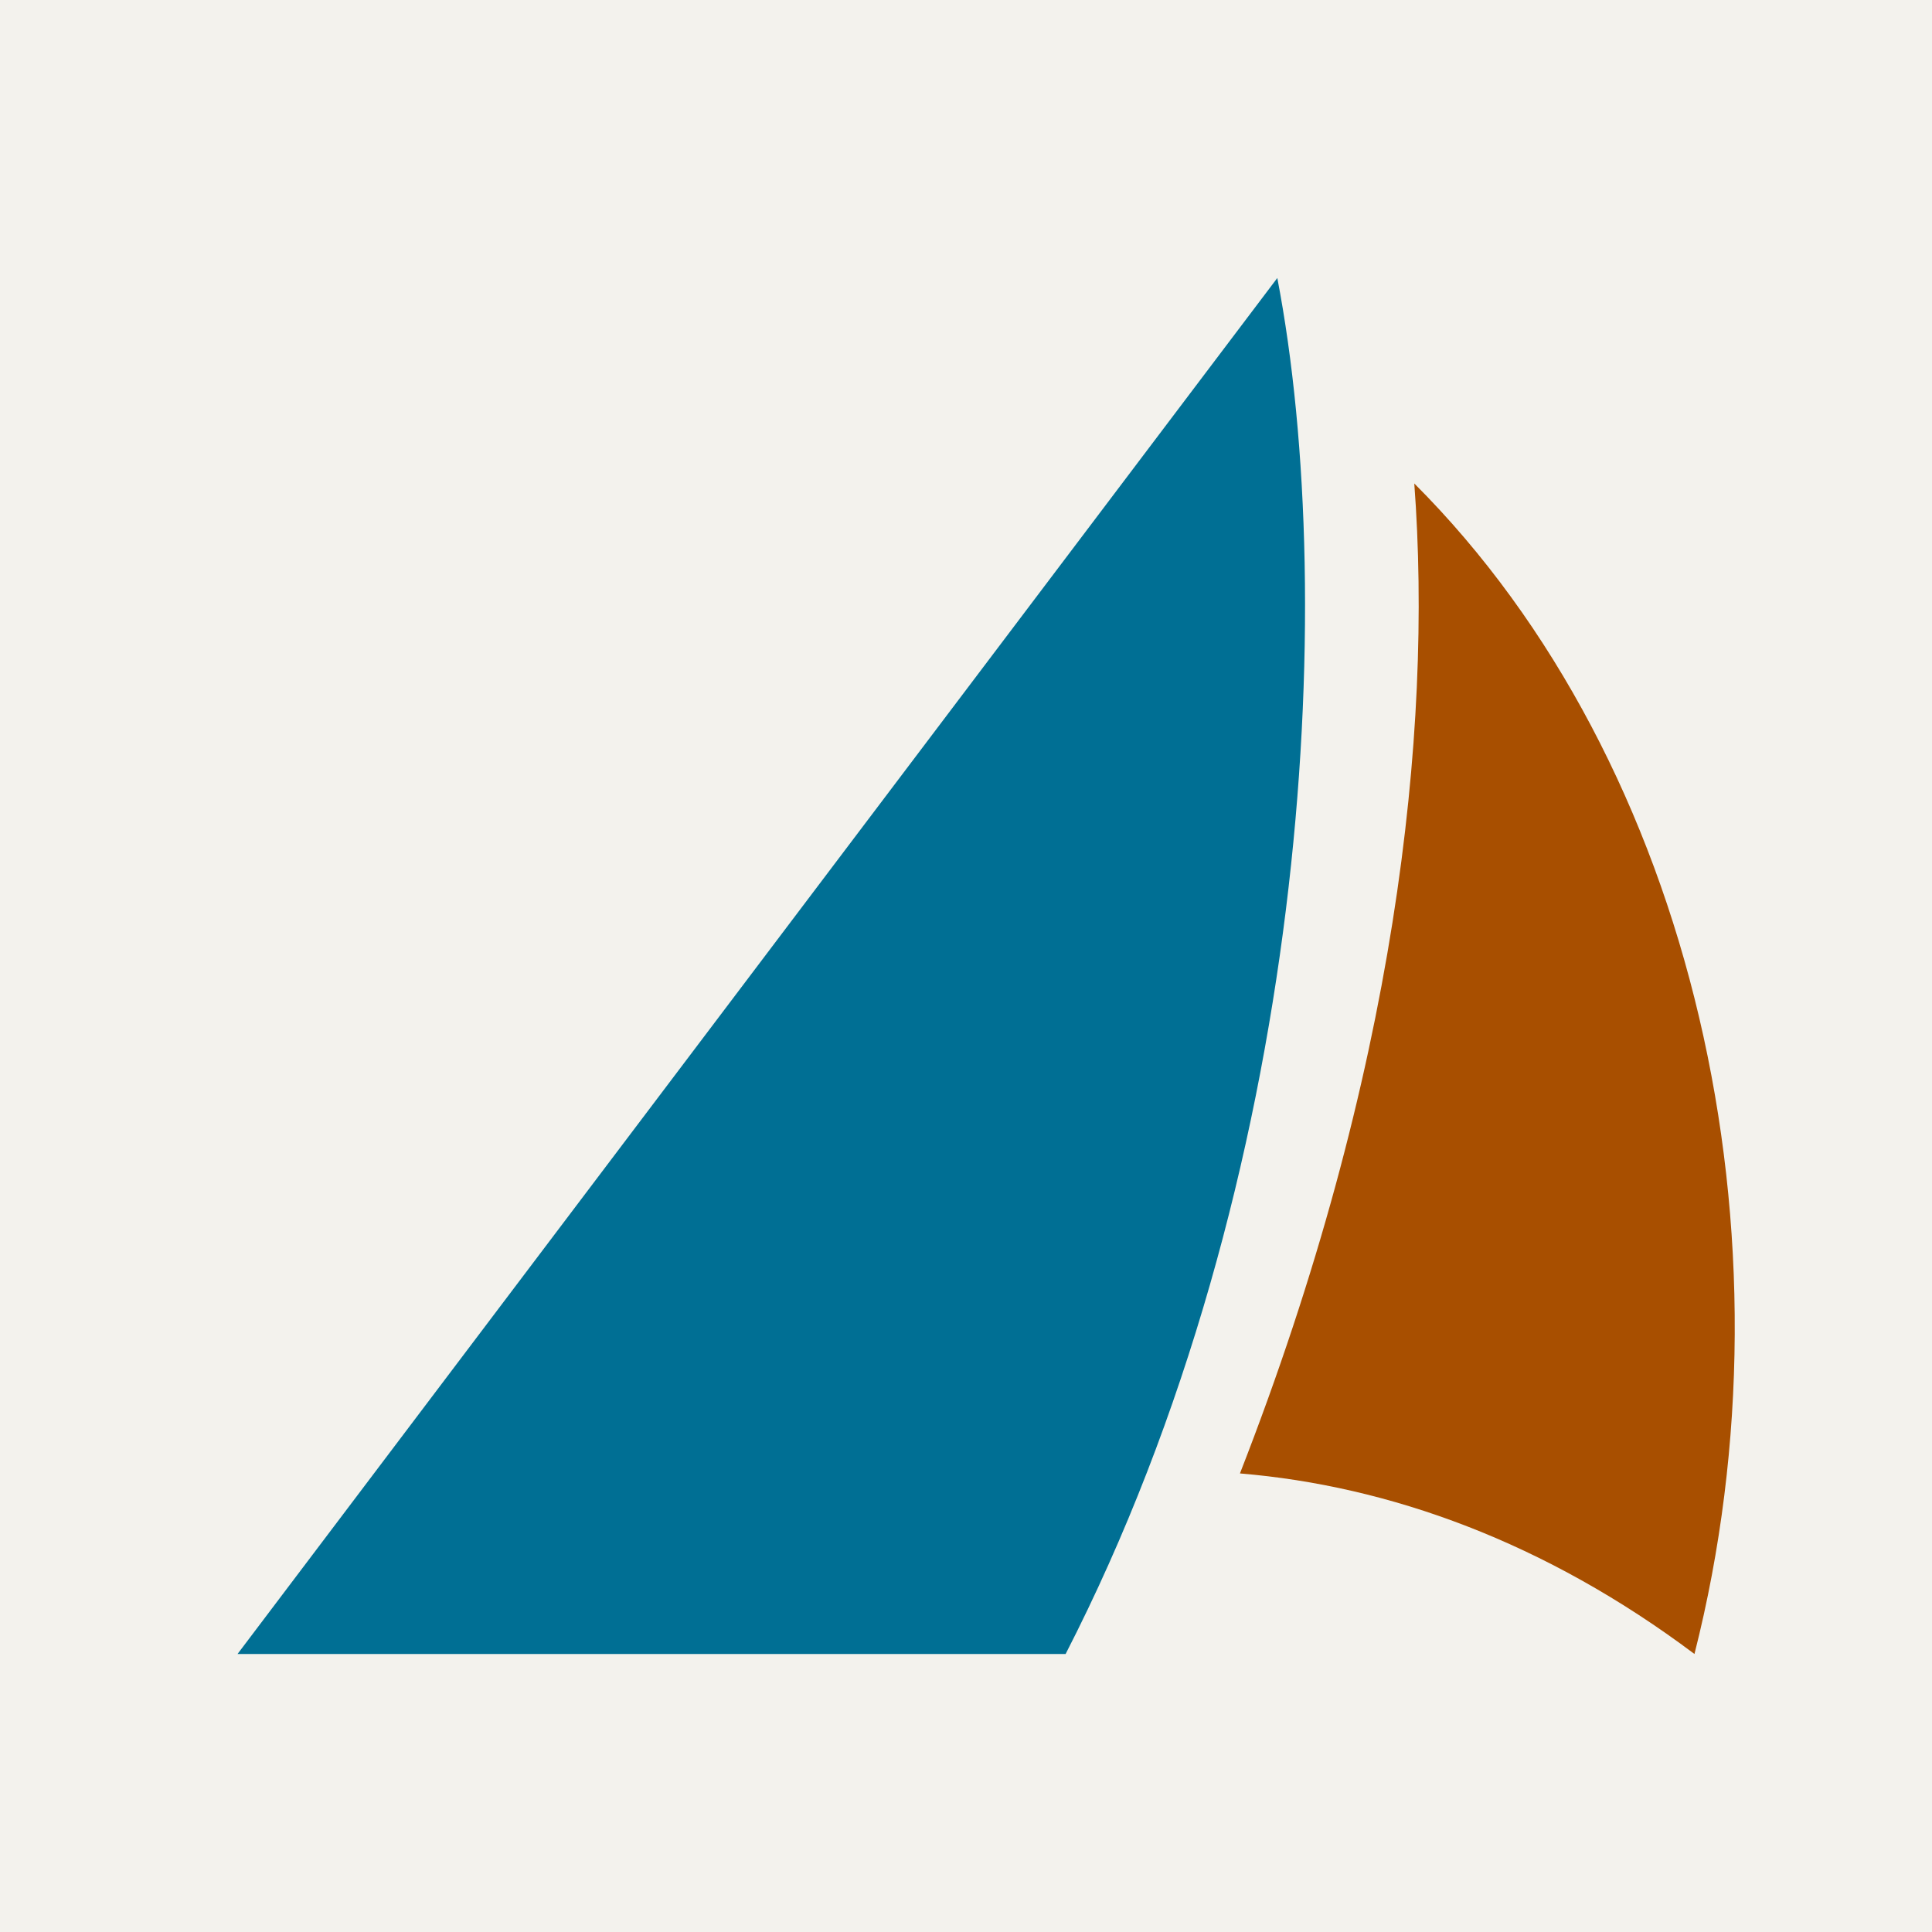
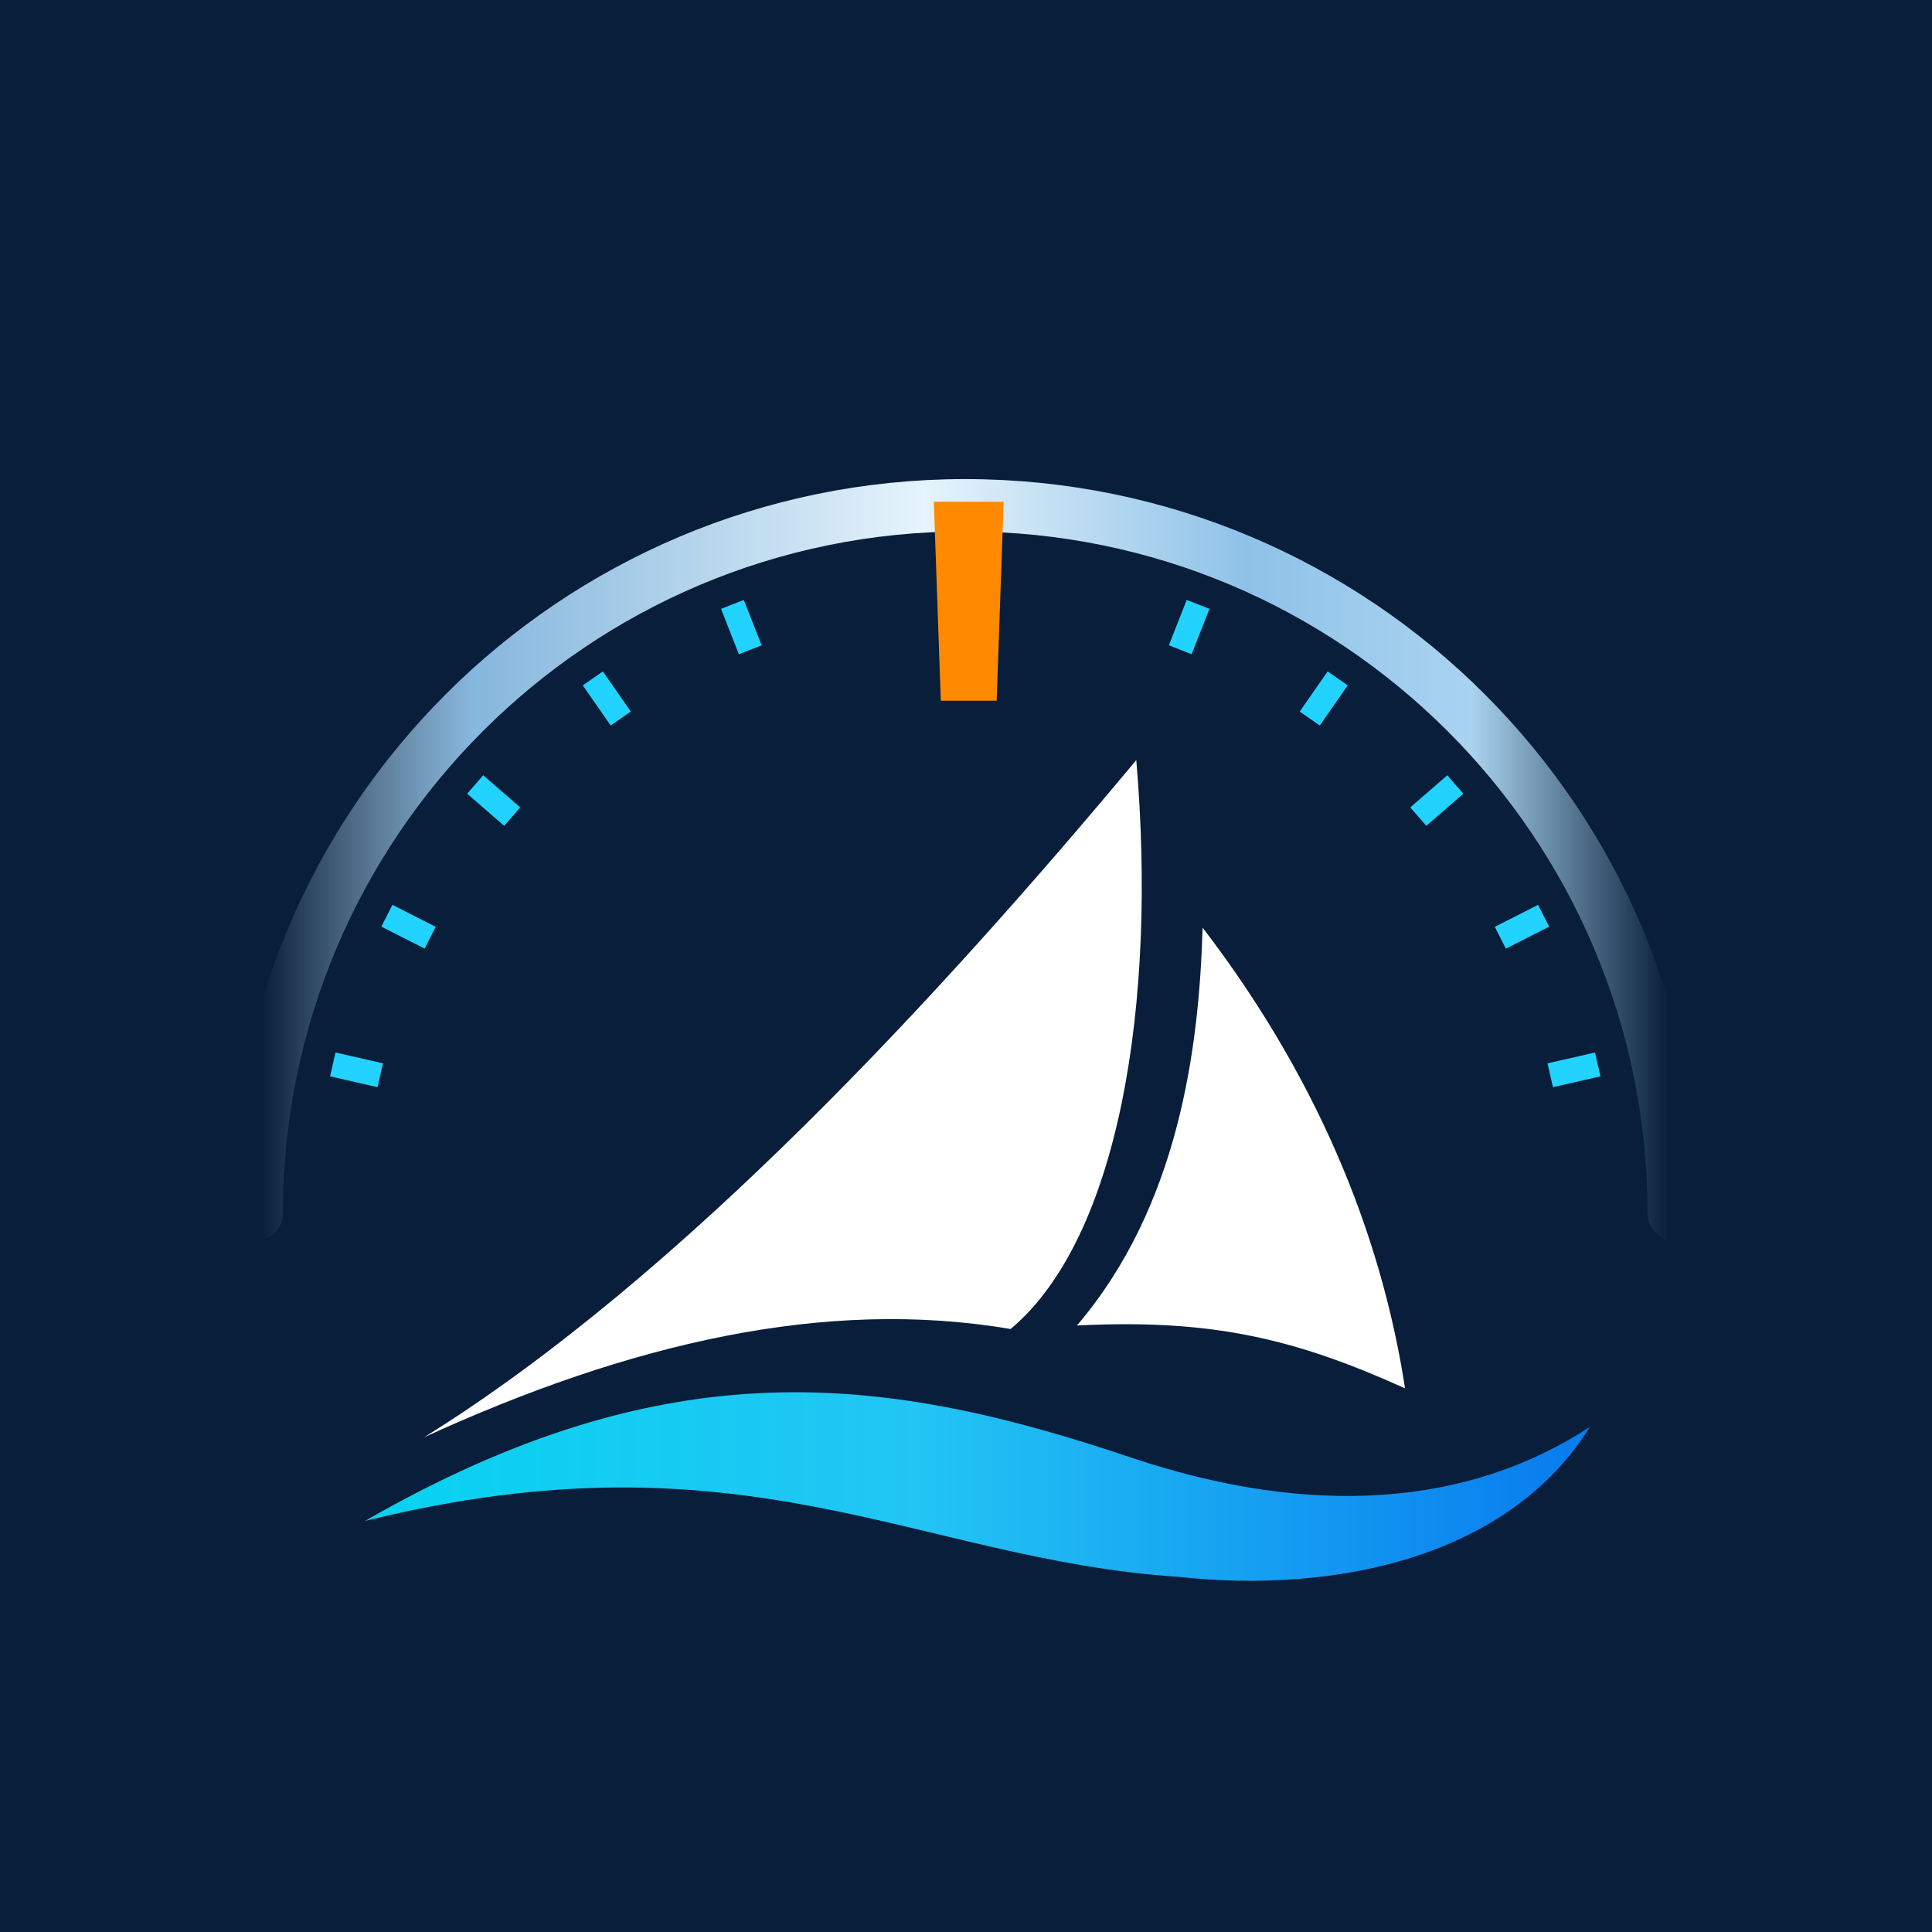
- <svg xmlns="http://www.w3.org/2000/svg" width="1024" height="1024" viewBox="0 0 1024 1024" fill="none">
-   <rect width="1024" height="1024" fill="#F3F2ED" />
-   <g transform="translate(-12.7 -93.55) scale(3.3)">
-     <path fill="#006F94" d="M42 294 209 73c10 52 5 145-34 221H42Z" />
-     <path fill="#A84F00" d="M231 106c45 45 62 121 45 188-24-18-49-27-73-29 25-64 31-119 28-159Z" />
+ <svg xmlns="http://www.w3.org/2000/svg" width="1024" height="1024" viewBox="0 0 1024 1024">
+   <defs>
+     <linearGradient id="arcLight" x1="0" y1="0" x2="1" y2="0" objectBoundingBox="true">
+       <stop offset="0" stop-color="#0B5A9B" stop-opacity="0" />
+       <stop offset=".12" stop-color="#0B5A9B" stop-opacity=".90" />
+       <stop offset=".36" stop-color="#2B7CAC" />
+       <stop offset=".5" stop-color="#0B609F" />
+       <stop offset=".75" stop-color="#105A98" />
+       <stop offset=".88" stop-color="#0B5A9B" stop-opacity=".90" />
+       <stop offset="1" stop-color="#0B5A9B" stop-opacity="0" />
+     </linearGradient>
+     <linearGradient id="arcDark" x1="0" y1="0" x2="1" y2="0" objectBoundingBox="true">
+       <stop offset="0" stop-color="#C9EAFE" stop-opacity="0" />
+       <stop offset=".15" stop-color="#8DBFE5" stop-opacity=".95" />
+       <stop offset=".47" stop-color="#E6F4FC" />
+       <stop offset=".7" stop-color="#8FC2E8" />
+       <stop offset=".86" stop-color="#B2DDF9" stop-opacity=".95" />
+       <stop offset="1" stop-color="#B2DDF9" stop-opacity="0" />
+     </linearGradient>
+     <linearGradient id="logoWave" x1="0" y1="0" x2="1" y2="0" objectBoundingBox="true">
+       <stop offset="0" stop-color="#07D3F0" />
+       <stop offset=".45" stop-color="#22C5F4" />
+       <stop offset="1" stop-color="#087AEE" />
+     </linearGradient>
+     <linearGradient id="outerBlue" x1="0" y1="0" x2="0" y2="1" objectBoundingBox="true">
+       <stop offset="0" stop-color="#0A84FF" />
+       <stop offset="1" stop-color="#1164DB" />
+     </linearGradient>
+     <linearGradient id="deepWave" x1="0" y1="0" x2="0" y2="1" objectBoundingBox="true">
+       <stop offset="0" stop-color="#1056B3" />
+       <stop offset="1" stop-color="#081E3A" />
+     </linearGradient>
+     <linearGradient id="orangeWave" x1="0" y1="0" x2="1" y2="0" objectBoundingBox="true">
+       <stop offset="0" stop-color="#FF8A00" />
+       <stop offset="1" stop-color="#FF9700" />
+     </linearGradient>
+   </defs>
+   <rect width="1024" height="1024" fill="#081E3A" />
+   <g transform="translate(38 105) scale(1.85)">
+     <g id="symbol">
+       <path d="M53 291 A203 203 0 0 1 459 291" stroke="url(#arcDark)" stroke-width="15" stroke-linecap="round" fill="none" />
+       <line x1="88.4" y1="251.3" x2="74.8" y2="248.2" stroke="#22D3FF" stroke-width="7" />
+       <line x1="102.7" y1="211.9" x2="90.3" y2="205.6" stroke="#22D3FF" stroke-width="7" />
+       <line x1="126.2" y1="177.2" x2="115.6" y2="168.0" stroke="#22D3FF" stroke-width="7" />
+       <line x1="157.3" y1="149.1" x2="149.3" y2="137.6" stroke="#22D3FF" stroke-width="7" />
+       <line x1="194.4" y1="129.4" x2="189.3" y2="116.4" stroke="#22D3FF" stroke-width="7" />
+       <line x1="317.6" y1="129.4" x2="322.7" y2="116.4" stroke="#22D3FF" stroke-width="7" />
+       <line x1="354.7" y1="149.1" x2="362.7" y2="137.6" stroke="#22D3FF" stroke-width="7" />
+       <line x1="385.8" y1="177.2" x2="396.4" y2="168.0" stroke="#22D3FF" stroke-width="7" />
+       <line x1="409.3" y1="211.9" x2="421.7" y2="205.6" stroke="#22D3FF" stroke-width="7" />
+       <line x1="423.6" y1="251.3" x2="437.2" y2="248.2" stroke="#22D3FF" stroke-width="7" />
+       <path d="M247 87 H267 L265 144 H249Z" fill="#FF8A00" />
+       <path d="M101 355 C175 309 250 227 305 161 C311 231 300 298 269 324 C216 315 160 328 101 355Z" fill="#FFFFFF" />
+       <path d="M324 209 C360 256 376 302 382 341 C351 327 327 321 288 323 C317 289 323 244 324 209Z" fill="#FFFFFF" />
+       <path d="M84 379 C171 329 233 337 304 361 C355 378 400 375 435 352 C412 389 363 400 317 395 C242 390 193 352 84 379Z" fill="url(#logoWave)" />
+     </g>
  </g>
</svg>
